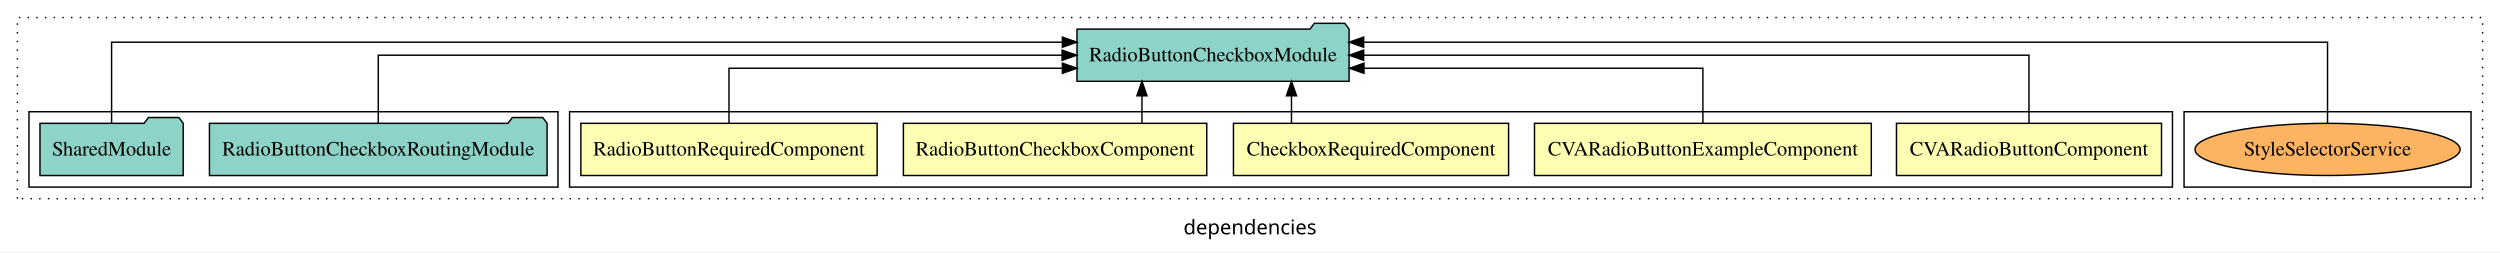
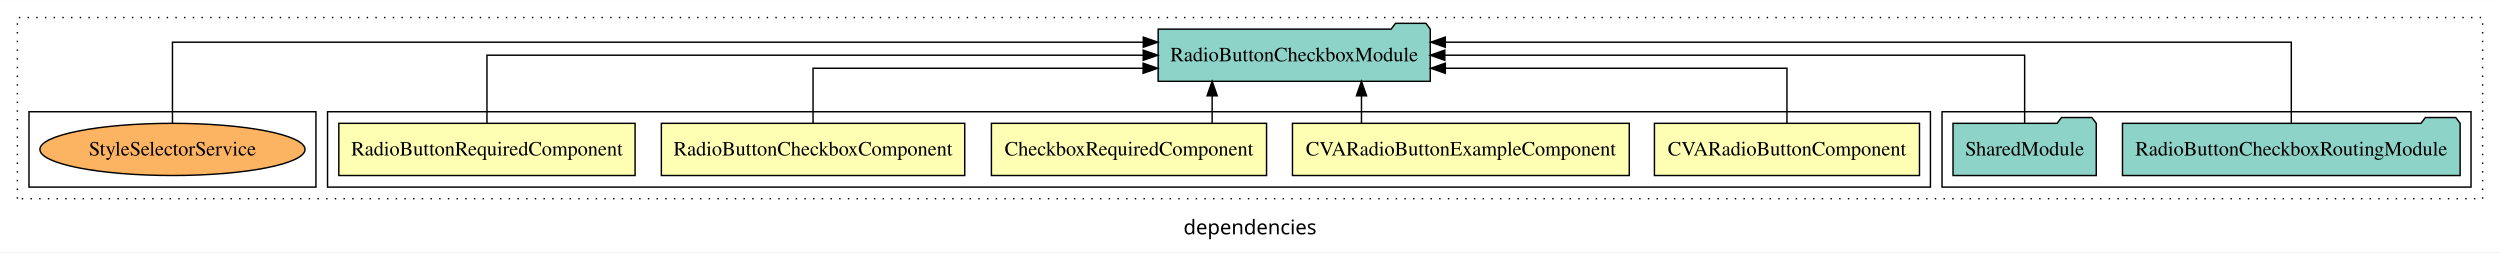
<svg xmlns="http://www.w3.org/2000/svg" width="1725pt" height="174pt" viewBox="0.00 0.00 1725.00 173.80">
  <g id="graph0" class="graph" transform="scale(1 1) rotate(0) translate(4 169.8)">
    <polygon fill="white" stroke="transparent" points="-4,4 -4,-169.8 1721,-169.8 1721,4 -4,4" />
    <text text-anchor="middle" x="858.5" y="-8.2" font-family="sans-serif" font-size="14.00">dependencies</text>
    <g id="clust1" class="cluster">
      <polygon fill="none" stroke="black" stroke-dasharray="1,5" points="8,-32.8 8,-157.8 1709,-157.8 1709,-32.8 8,-32.8" />
    </g>
-     <g id="clust11" class="cluster">
-       <polygon fill="none" stroke="black" points="1503,-40.8 1503,-92.8 1701,-92.8 1701,-40.8 1503,-40.8" />
+     <g id="clust8" class="cluster">
+       <polygon fill="none" stroke="black" points="1336,-40.8 1336,-92.8 1701,-92.8 1701,-40.8 1336,-40.8" />
    </g>
    <g id="clust2" class="cluster">
-       <polygon fill="none" stroke="black" points="389,-40.8 389,-92.8 1495,-92.8 1495,-40.8 389,-40.8" />
+       <polygon fill="none" stroke="black" points="222,-40.8 222,-92.8 1328,-92.8 1328,-40.8 222,-40.8" />
    </g>
-     <g id="clust8" class="cluster">
-       <polygon fill="none" stroke="black" points="16,-40.8 16,-92.8 381,-92.8 381,-40.8 16,-40.8" />
+     <g id="clust11" class="cluster">
+       <polygon fill="none" stroke="black" points="16,-40.8 16,-92.8 214,-92.8 214,-40.8 16,-40.8" />
    </g>
    <g id="node1" class="node">
-       <polygon fill="#ffffb3" stroke="black" points="1487.44,-84.8 1304.56,-84.8 1304.56,-48.8 1487.44,-48.8 1487.44,-84.8" />
-       <text text-anchor="middle" x="1396" y="-62.6" font-family="Times,serif" font-size="14.00">CVARadioButtonComponent</text>
+       <polygon fill="#ffffb3" stroke="black" points="1320.44,-84.8 1137.56,-84.8 1137.56,-48.8 1320.44,-48.8 1320.44,-84.8" />
+       <text text-anchor="middle" x="1229" y="-62.6" font-family="Times,serif" font-size="14.00">CVARadioButtonComponent</text>
    </g>
    <g id="node6" class="node">
-       <polygon fill="#8dd3c7" stroke="black" points="926.88,-149.8 923.88,-153.8 902.88,-153.8 899.88,-149.8 739.12,-149.8 739.12,-113.8 926.88,-113.8 926.88,-149.8" />
-       <text text-anchor="middle" x="833" y="-127.6" font-family="Times,serif" font-size="14.00">RadioButtonCheckboxModule</text>
+       <polygon fill="#8dd3c7" stroke="black" points="982.88,-149.8 979.88,-153.8 958.88,-153.8 955.88,-149.8 795.12,-149.8 795.12,-113.8 982.88,-113.8 982.88,-149.8" />
+       <text text-anchor="middle" x="889" y="-127.6" font-family="Times,serif" font-size="14.00">RadioButtonCheckboxModule</text>
    </g>
    <g id="edge1" class="edge">
-       <path fill="none" stroke="black" d="M1396,-84.91C1396,-104.14 1396,-131.8 1396,-131.8 1396,-131.8 936.92,-131.8 936.92,-131.8" />
-       <polygon fill="black" stroke="black" points="936.92,-128.3 926.92,-131.8 936.92,-135.3 936.92,-128.3" />
+       <path fill="none" stroke="black" d="M1229,-84.83C1229,-101.2 1229,-122.8 1229,-122.8 1229,-122.8 993.26,-122.8 993.26,-122.8" />
+       <polygon fill="black" stroke="black" points="993.26,-119.3 983.26,-122.8 993.26,-126.3 993.26,-119.3" />
    </g>
    <g id="node2" class="node">
-       <polygon fill="#ffffb3" stroke="black" points="1287.2,-84.8 1054.8,-84.8 1054.8,-48.8 1287.2,-48.8 1287.2,-84.8" />
-       <text text-anchor="middle" x="1171" y="-62.6" font-family="Times,serif" font-size="14.00">CVARadioButtonExampleComponent</text>
+       <polygon fill="#ffffb3" stroke="black" points="1120.2,-84.8 887.8,-84.8 887.8,-48.8 1120.2,-48.8 1120.2,-84.8" />
+       <text text-anchor="middle" x="1004" y="-62.6" font-family="Times,serif" font-size="14.00">CVARadioButtonExampleComponent</text>
    </g>
    <g id="edge2" class="edge">
-       <path fill="none" stroke="black" d="M1171,-84.83C1171,-101.2 1171,-122.8 1171,-122.8 1171,-122.8 937.15,-122.8 937.15,-122.8" />
-       <polygon fill="black" stroke="black" points="937.15,-119.3 927.15,-122.8 937.15,-126.3 937.15,-119.3" />
+       <path fill="none" stroke="black" d="M935.42,-84.91C935.42,-84.91 935.42,-103.79 935.42,-103.79" />
+       <polygon fill="black" stroke="black" points="931.92,-103.79 935.42,-113.79 938.92,-103.79 931.92,-103.79" />
    </g>
    <g id="node3" class="node">
-       <polygon fill="#ffffb3" stroke="black" points="1036.92,-84.8 847.08,-84.8 847.08,-48.8 1036.92,-48.8 1036.92,-84.8" />
-       <text text-anchor="middle" x="942" y="-62.6" font-family="Times,serif" font-size="14.00">CheckboxRequiredComponent</text>
+       <polygon fill="#ffffb3" stroke="black" points="869.92,-84.8 680.08,-84.8 680.08,-48.8 869.92,-48.8 869.92,-84.8" />
+       <text text-anchor="middle" x="775" y="-62.6" font-family="Times,serif" font-size="14.00">CheckboxRequiredComponent</text>
    </g>
    <g id="edge3" class="edge">
-       <path fill="none" stroke="black" d="M887.12,-84.91C887.12,-84.91 887.12,-103.79 887.12,-103.79" />
-       <polygon fill="black" stroke="black" points="883.62,-103.79 887.12,-113.79 890.62,-103.79 883.62,-103.79" />
+       <path fill="none" stroke="black" d="M832.38,-84.91C832.38,-84.91 832.38,-103.79 832.38,-103.79" />
+       <polygon fill="black" stroke="black" points="828.89,-103.79 832.38,-113.79 835.89,-103.79 828.89,-103.79" />
    </g>
    <g id="node4" class="node">
-       <polygon fill="#ffffb3" stroke="black" points="828.66,-84.8 619.34,-84.8 619.34,-48.8 828.66,-48.8 828.66,-84.8" />
-       <text text-anchor="middle" x="724" y="-62.6" font-family="Times,serif" font-size="14.00">RadioButtonCheckboxComponent</text>
+       <polygon fill="#ffffb3" stroke="black" points="661.66,-84.8 452.34,-84.8 452.34,-48.8 661.66,-48.8 661.66,-84.8" />
+       <text text-anchor="middle" x="557" y="-62.6" font-family="Times,serif" font-size="14.00">RadioButtonCheckboxComponent</text>
    </g>
    <g id="edge4" class="edge">
-       <path fill="none" stroke="black" d="M783.95,-84.91C783.95,-84.91 783.95,-103.79 783.95,-103.79" />
-       <polygon fill="black" stroke="black" points="780.45,-103.79 783.95,-113.79 787.45,-103.79 780.45,-103.79" />
+       <path fill="none" stroke="black" d="M557,-84.83C557,-101.2 557,-122.8 557,-122.8 557,-122.8 784.75,-122.8 784.75,-122.8" />
+       <polygon fill="black" stroke="black" points="784.75,-126.3 794.75,-122.8 784.75,-119.3 784.75,-126.3" />
    </g>
    <g id="node5" class="node">
-       <polygon fill="#ffffb3" stroke="black" points="601.21,-84.8 396.79,-84.8 396.79,-48.8 601.21,-48.8 601.21,-84.8" />
-       <text text-anchor="middle" x="499" y="-62.6" font-family="Times,serif" font-size="14.00">RadioButtonRequiredComponent</text>
+       <polygon fill="#ffffb3" stroke="black" points="434.21,-84.8 229.79,-84.8 229.79,-48.8 434.21,-48.8 434.21,-84.8" />
+       <text text-anchor="middle" x="332" y="-62.6" font-family="Times,serif" font-size="14.00">RadioButtonRequiredComponent</text>
    </g>
    <g id="edge5" class="edge">
-       <path fill="none" stroke="black" d="M499,-84.83C499,-101.2 499,-122.8 499,-122.8 499,-122.8 729.07,-122.8 729.07,-122.8" />
-       <polygon fill="black" stroke="black" points="729.07,-126.3 739.07,-122.8 729.07,-119.3 729.07,-126.3" />
+       <path fill="none" stroke="black" d="M332,-84.91C332,-104.14 332,-131.8 332,-131.8 332,-131.8 784.83,-131.8 784.83,-131.8" />
+       <polygon fill="black" stroke="black" points="784.83,-135.3 794.83,-131.8 784.83,-128.3 784.83,-135.3" />
    </g>
    <g id="node7" class="node">
-       <polygon fill="#8dd3c7" stroke="black" points="373.49,-84.8 370.49,-88.8 349.49,-88.8 346.49,-84.8 140.51,-84.8 140.51,-48.8 373.49,-48.8 373.49,-84.8" />
-       <text text-anchor="middle" x="257" y="-62.6" font-family="Times,serif" font-size="14.00">RadioButtonCheckboxRoutingModule</text>
+       <polygon fill="#8dd3c7" stroke="black" points="1693.49,-84.8 1690.49,-88.8 1669.49,-88.8 1666.49,-84.8 1460.51,-84.8 1460.51,-48.8 1693.49,-48.8 1693.49,-84.8" />
+       <text text-anchor="middle" x="1577" y="-62.6" font-family="Times,serif" font-size="14.00">RadioButtonCheckboxRoutingModule</text>
    </g>
    <g id="edge6" class="edge">
-       <path fill="none" stroke="black" d="M257,-84.91C257,-104.14 257,-131.8 257,-131.8 257,-131.8 728.85,-131.8 728.85,-131.8" />
-       <polygon fill="black" stroke="black" points="728.85,-135.3 738.85,-131.8 728.85,-128.3 728.85,-135.3" />
+       <path fill="none" stroke="black" d="M1577,-85.09C1577,-107.01 1577,-140.8 1577,-140.8 1577,-140.8 993.22,-140.8 993.22,-140.8" />
+       <polygon fill="black" stroke="black" points="993.22,-137.3 983.22,-140.8 993.22,-144.3 993.22,-137.3" />
    </g>
    <g id="node8" class="node">
-       <polygon fill="#8dd3c7" stroke="black" points="122.42,-84.8 119.42,-88.8 98.42,-88.8 95.42,-84.8 23.58,-84.8 23.58,-48.8 122.42,-48.8 122.42,-84.8" />
-       <text text-anchor="middle" x="73" y="-62.6" font-family="Times,serif" font-size="14.00">SharedModule</text>
+       <polygon fill="#8dd3c7" stroke="black" points="1442.42,-84.8 1439.42,-88.8 1418.42,-88.8 1415.42,-84.8 1343.58,-84.8 1343.58,-48.8 1442.42,-48.8 1442.42,-84.8" />
+       <text text-anchor="middle" x="1393" y="-62.6" font-family="Times,serif" font-size="14.00">SharedModule</text>
    </g>
    <g id="edge7" class="edge">
-       <path fill="none" stroke="black" d="M73,-85.09C73,-107.01 73,-140.8 73,-140.8 73,-140.8 729.05,-140.8 729.05,-140.8" />
-       <polygon fill="black" stroke="black" points="729.05,-144.3 739.05,-140.8 729.05,-137.3 729.05,-144.3" />
+       <path fill="none" stroke="black" d="M1393,-84.91C1393,-104.14 1393,-131.8 1393,-131.8 1393,-131.8 992.91,-131.8 992.91,-131.8" />
+       <polygon fill="black" stroke="black" points="992.91,-128.3 982.91,-131.8 992.91,-135.3 992.91,-128.3" />
    </g>
    <g id="node9" class="node">
-       <ellipse fill="#fdb462" stroke="black" cx="1602" cy="-66.8" rx="91.46" ry="18" />
-       <text text-anchor="middle" x="1602" y="-62.6" font-family="Times,serif" font-size="14.00">StyleSelectorService</text>
+       <ellipse fill="#fdb462" stroke="black" cx="115" cy="-66.8" rx="91.46" ry="18" />
+       <text text-anchor="middle" x="115" y="-62.6" font-family="Times,serif" font-size="14.00">StyleSelectorService</text>
    </g>
    <g id="edge8" class="edge">
-       <path fill="none" stroke="black" d="M1602,-85.09C1602,-107.01 1602,-140.8 1602,-140.8 1602,-140.8 936.91,-140.8 936.91,-140.8" />
-       <polygon fill="black" stroke="black" points="936.91,-137.3 926.91,-140.8 936.91,-144.3 936.91,-137.3" />
+       <path fill="none" stroke="black" d="M115,-85.09C115,-107.01 115,-140.8 115,-140.8 115,-140.8 784.87,-140.8 784.87,-140.8" />
+       <polygon fill="black" stroke="black" points="784.87,-144.3 794.87,-140.8 784.87,-137.3 784.87,-144.3" />
    </g>
  </g>
</svg>
